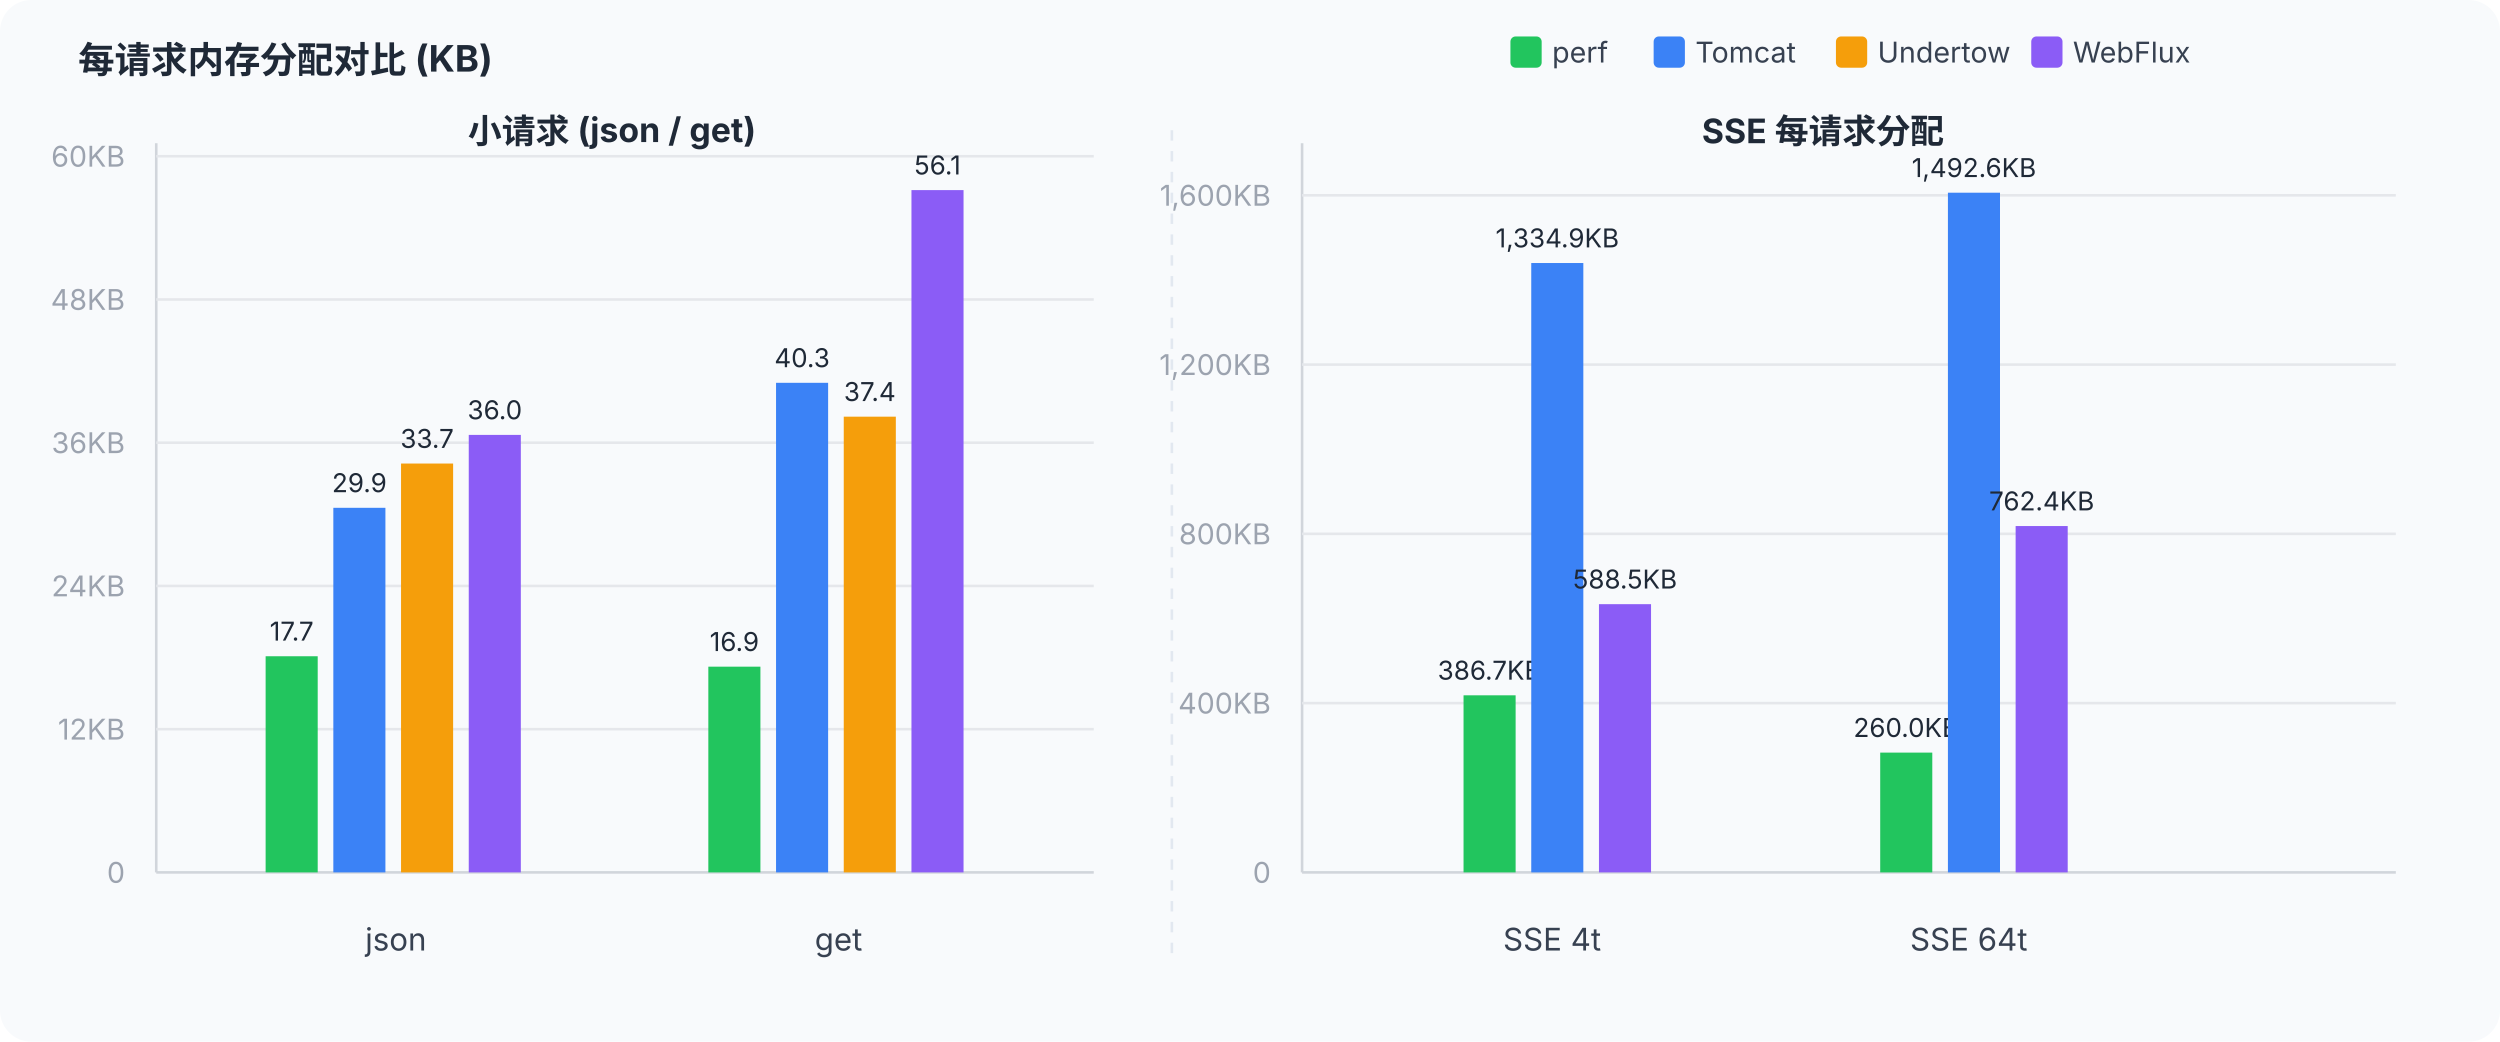
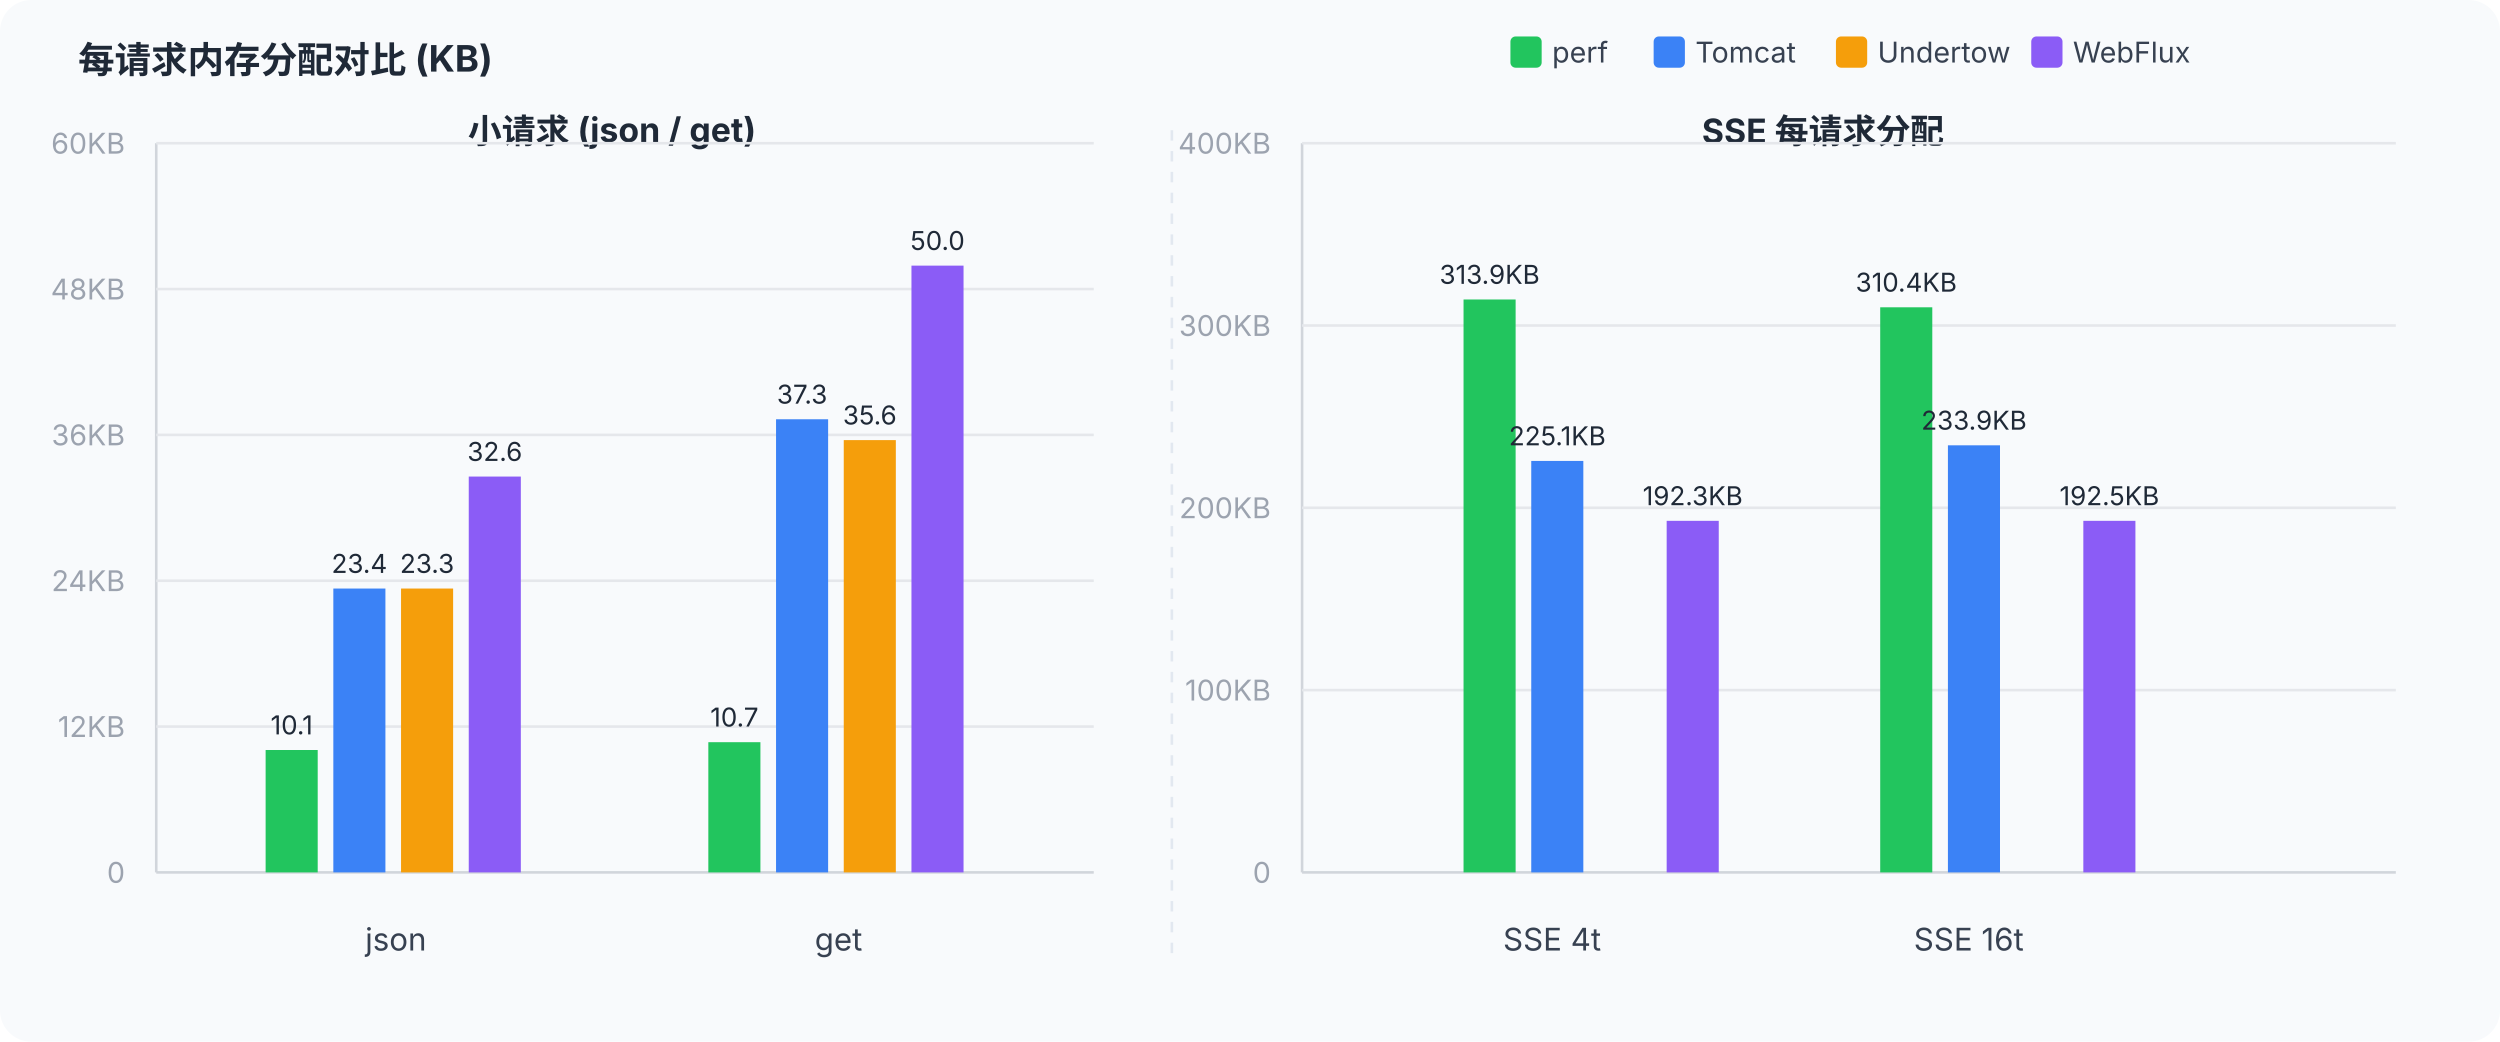
<svg xmlns="http://www.w3.org/2000/svg" width="960" height="400" viewBox="0 0 960 400">
  <style>
 .bg { fill: #f8fafc; }
 .title { font: bold 14px -apple-system,BlinkMacSystemFont,sans-serif; fill: #1f2937; }
 .sectionTitle { font: bold 13px -apple-system,BlinkMacSystemFont,sans-serif; fill: #1f2937; text-anchor: middle; }
 .tickLabel { font: 11px -apple-system,BlinkMacSystemFont,sans-serif; fill: #9ca3af; }
 .groupLabel { font: 12px -apple-system,BlinkMacSystemFont,sans-serif; fill: #374151; text-anchor: middle; }
 .dataLabel { font: 10px -apple-system,BlinkMacSystemFont,sans-serif; fill: #1f2937; text-anchor: middle; }
 .legendText { font: 11px -apple-system,BlinkMacSystemFont,sans-serif; fill: #374151; }
 .gridline { stroke: #e5e7eb; stroke-width: 1; }
 .baseline { stroke: #d1d5db; stroke-width: 1; }
 .bar-perf { fill: #22c55e; }
 .bar-tomcat { fill: #3b82f6; }
 .bar-undertow { fill: #f59e0b; }
 .bar-webflux { fill: #8b5cf6; }
</style>
  <rect class="bg" x="0" y="0" width="960" height="400" rx="12" />
  <text x="30" y="28" class="title">每请求内存分配对比 (KB)</text>
  <rect x="580" y="14" width="12" height="12" rx="2" class="bar-perf" />
  <text x="596" y="24" class="legendText">perf</text>
  <rect x="635" y="14" width="12" height="12" rx="2" class="bar-tomcat" />
  <text x="651" y="24" class="legendText">Tomcat</text>
  <rect x="705" y="14" width="12" height="12" rx="2" class="bar-undertow" />
  <text x="721" y="24" class="legendText">Undertow</text>
  <rect x="780" y="14" width="12" height="12" rx="2" class="bar-webflux" />
  <text x="796" y="24" class="legendText">WebFlux</text>
  <text x="235" y="55" class="sectionTitle">小请求 (json / get)</text>
  <line x1="60" y1="335" x2="60" y2="55" stroke="#d1d5db" stroke-width="1" />
  <line x1="60" y1="335" x2="420" y2="335" class="baseline" />
-   <line x1="60" y1="280" x2="420" y2="280" class="gridline" />
-   <line x1="60" y1="225" x2="420" y2="225" class="gridline" />
-   <line x1="60" y1="170" x2="420" y2="170" class="gridline" />
-   <line x1="60" y1="115" x2="420" y2="115" class="gridline" />
-   <line x1="60" y1="60" x2="420" y2="60" class="gridline" />
  <text x="48" y="339" class="tickLabel" text-anchor="end">0</text>
-   <text x="48" y="284" class="tickLabel" text-anchor="end">12KB</text>
-   <text x="48" y="229" class="tickLabel" text-anchor="end">24KB</text>
-   <text x="48" y="174" class="tickLabel" text-anchor="end">36KB</text>
-   <text x="48" y="119" class="tickLabel" text-anchor="end">48KB</text>
-   <text x="48" y="64" class="tickLabel" text-anchor="end">60KB</text>
-   <rect x="102" y="252" width="20" height="83" class="bar-perf" />
-   <text x="112" y="246" class="dataLabel">17.7</text>
-   <rect x="128" y="195" width="20" height="140" class="bar-tomcat" />
-   <text x="138" y="189" class="dataLabel">29.9</text>
-   <rect x="154" y="178" width="20" height="157" class="bar-undertow" />
-   <text x="164" y="172" class="dataLabel">33.7</text>
-   <rect x="180" y="167" width="20" height="168" class="bar-webflux" />
-   <text x="190" y="161" class="dataLabel">36.0</text>
+   <line x1="60" y1="279" x2="420" y2="279" class="gridline" />
+   <text x="48" y="283" class="tickLabel" text-anchor="end">12KB</text>
+   <line x1="60" y1="222.999" x2="420" y2="222.999" class="gridline" />
+   <text x="48" y="226.999" class="tickLabel" text-anchor="end">24KB</text>
+   <line x1="60" y1="166.999" x2="420" y2="166.999" class="gridline" />
+   <text x="48" y="170.999" class="tickLabel" text-anchor="end">36KB</text>
+   <line x1="60" y1="110.998" x2="420" y2="110.998" class="gridline" />
+   <text x="48" y="114.998" class="tickLabel" text-anchor="end">48KB</text>
+   <line x1="60" y1="54.998" x2="420" y2="54.998" class="gridline" />
+   <text x="48" y="58.998" class="tickLabel" text-anchor="end">60KB</text>
+   <rect x="102" y="288" width="20" height="47" class="bar-perf" />
+   <text x="112" y="282" class="dataLabel">10.1</text>
+   <rect x="128" y="226" width="20" height="109" class="bar-tomcat" />
+   <text x="138" y="220" class="dataLabel">23.4</text>
+   <rect x="154" y="226" width="20" height="109" class="bar-undertow" />
+   <text x="164" y="220" class="dataLabel">23.3</text>
+   <rect x="180" y="183" width="20" height="152" class="bar-webflux" />
+   <text x="190" y="177" class="dataLabel">32.6</text>
  <text x="152" y="365" class="groupLabel">json</text>
-   <rect x="272" y="256" width="20" height="79" class="bar-perf" />
-   <text x="282" y="250" class="dataLabel">16.9</text>
-   <rect x="298" y="147" width="20" height="188" class="bar-tomcat" />
-   <text x="308" y="141" class="dataLabel">40.3</text>
-   <rect x="324" y="160" width="20" height="175" class="bar-undertow" />
-   <text x="334" y="154" class="dataLabel">37.4</text>
-   <rect x="350" y="73" width="20" height="262" class="bar-webflux" />
-   <text x="360" y="67" class="dataLabel">56.1</text>
+   <rect x="272" y="285" width="20" height="50" class="bar-perf" />
+   <text x="282" y="279" class="dataLabel">10.7</text>
+   <rect x="298" y="161" width="20" height="174" class="bar-tomcat" />
+   <text x="308" y="155" class="dataLabel">37.3</text>
+   <rect x="324" y="169" width="20" height="166" class="bar-undertow" />
+   <text x="334" y="163" class="dataLabel">35.6</text>
+   <rect x="350" y="102" width="20" height="233" class="bar-webflux" />
+   <text x="360" y="96" class="dataLabel">50.0</text>
  <text x="322" y="365" class="groupLabel">get</text>
  <text x="700" y="55" class="sectionTitle">SSE 每请求分配</text>
  <line x1="500" y1="335" x2="500" y2="55" stroke="#d1d5db" stroke-width="1" />
  <line x1="500" y1="335" x2="920" y2="335" class="baseline" />
-   <line x1="500" y1="270" x2="920" y2="270" class="gridline" />
-   <line x1="500" y1="205" x2="920" y2="205" class="gridline" />
-   <line x1="500" y1="140" x2="920" y2="140" class="gridline" />
-   <line x1="500" y1="75" x2="920" y2="75" class="gridline" />
  <text x="488" y="339" class="tickLabel" text-anchor="end">0</text>
-   <text x="488" y="274" class="tickLabel" text-anchor="end">400KB</text>
-   <text x="488" y="209" class="tickLabel" text-anchor="end">800KB</text>
-   <text x="488" y="144" class="tickLabel" text-anchor="end">1,200KB</text>
-   <text x="488" y="79" class="tickLabel" text-anchor="end">1,600KB</text>
-   <rect x="562" y="267" width="20" height="68" class="bar-perf" />
-   <text x="572" y="261" class="dataLabel">386.7KB</text>
-   <rect x="588" y="101" width="20" height="234" class="bar-tomcat" />
-   <text x="598" y="95" class="dataLabel">1,334.9KB</text>
-   <rect x="614" y="232" width="20" height="103" class="bar-webflux" />
-   <text x="624" y="226" class="dataLabel">588.5KB</text>
+   <line x1="500" y1="265" x2="920" y2="265" class="gridline" />
+   <text x="488" y="269" class="tickLabel" text-anchor="end">100KB</text>
+   <line x1="500" y1="195" x2="920" y2="195" class="gridline" />
+   <text x="488" y="199" class="tickLabel" text-anchor="end">200KB</text>
+   <line x1="500" y1="125" x2="920" y2="125" class="gridline" />
+   <text x="488" y="129" class="tickLabel" text-anchor="end">300KB</text>
+   <line x1="500" y1="55" x2="920" y2="55" class="gridline" />
+   <text x="488" y="59" class="tickLabel" text-anchor="end">400KB</text>
+   <rect x="562" y="115" width="20" height="220" class="bar-perf" />
+   <text x="572" y="109" class="dataLabel">313.9KB</text>
+   <rect x="588" y="177" width="20" height="158" class="bar-tomcat" />
+   <text x="598" y="171" class="dataLabel">225.1KB</text>
+   <rect x="640" y="200" width="20" height="135" class="bar-webflux" />
+   <text x="650" y="194" class="dataLabel">192.3KB</text>
  <text x="596" y="365" class="groupLabel">SSE 4t</text>
-   <rect x="722" y="289" width="20" height="46" class="bar-perf" />
-   <text x="732" y="283" class="dataLabel">260.0KB</text>
-   <rect x="748" y="74" width="20" height="261" class="bar-tomcat" />
-   <text x="758" y="68" class="dataLabel">1,492.6KB</text>
-   <rect x="774" y="202" width="20" height="133" class="bar-webflux" />
-   <text x="784" y="196" class="dataLabel">762.4KB</text>
-   <text x="756" y="365" class="groupLabel">SSE 64t</text>
+   <rect x="722" y="118" width="20" height="217" class="bar-perf" />
+   <text x="732" y="112" class="dataLabel">310.4KB</text>
+   <rect x="748" y="171" width="20" height="164" class="bar-tomcat" />
+   <text x="758" y="165" class="dataLabel">233.9KB</text>
+   <rect x="800" y="200" width="20" height="135" class="bar-webflux" />
+   <text x="810" y="194" class="dataLabel">192.5KB</text>
+   <text x="756" y="365" class="groupLabel">SSE 16t</text>
  <line x1="450" y1="50" x2="450" y2="370" stroke="#e2e8f0" stroke-width="1" stroke-dasharray="4,4" />
</svg>
